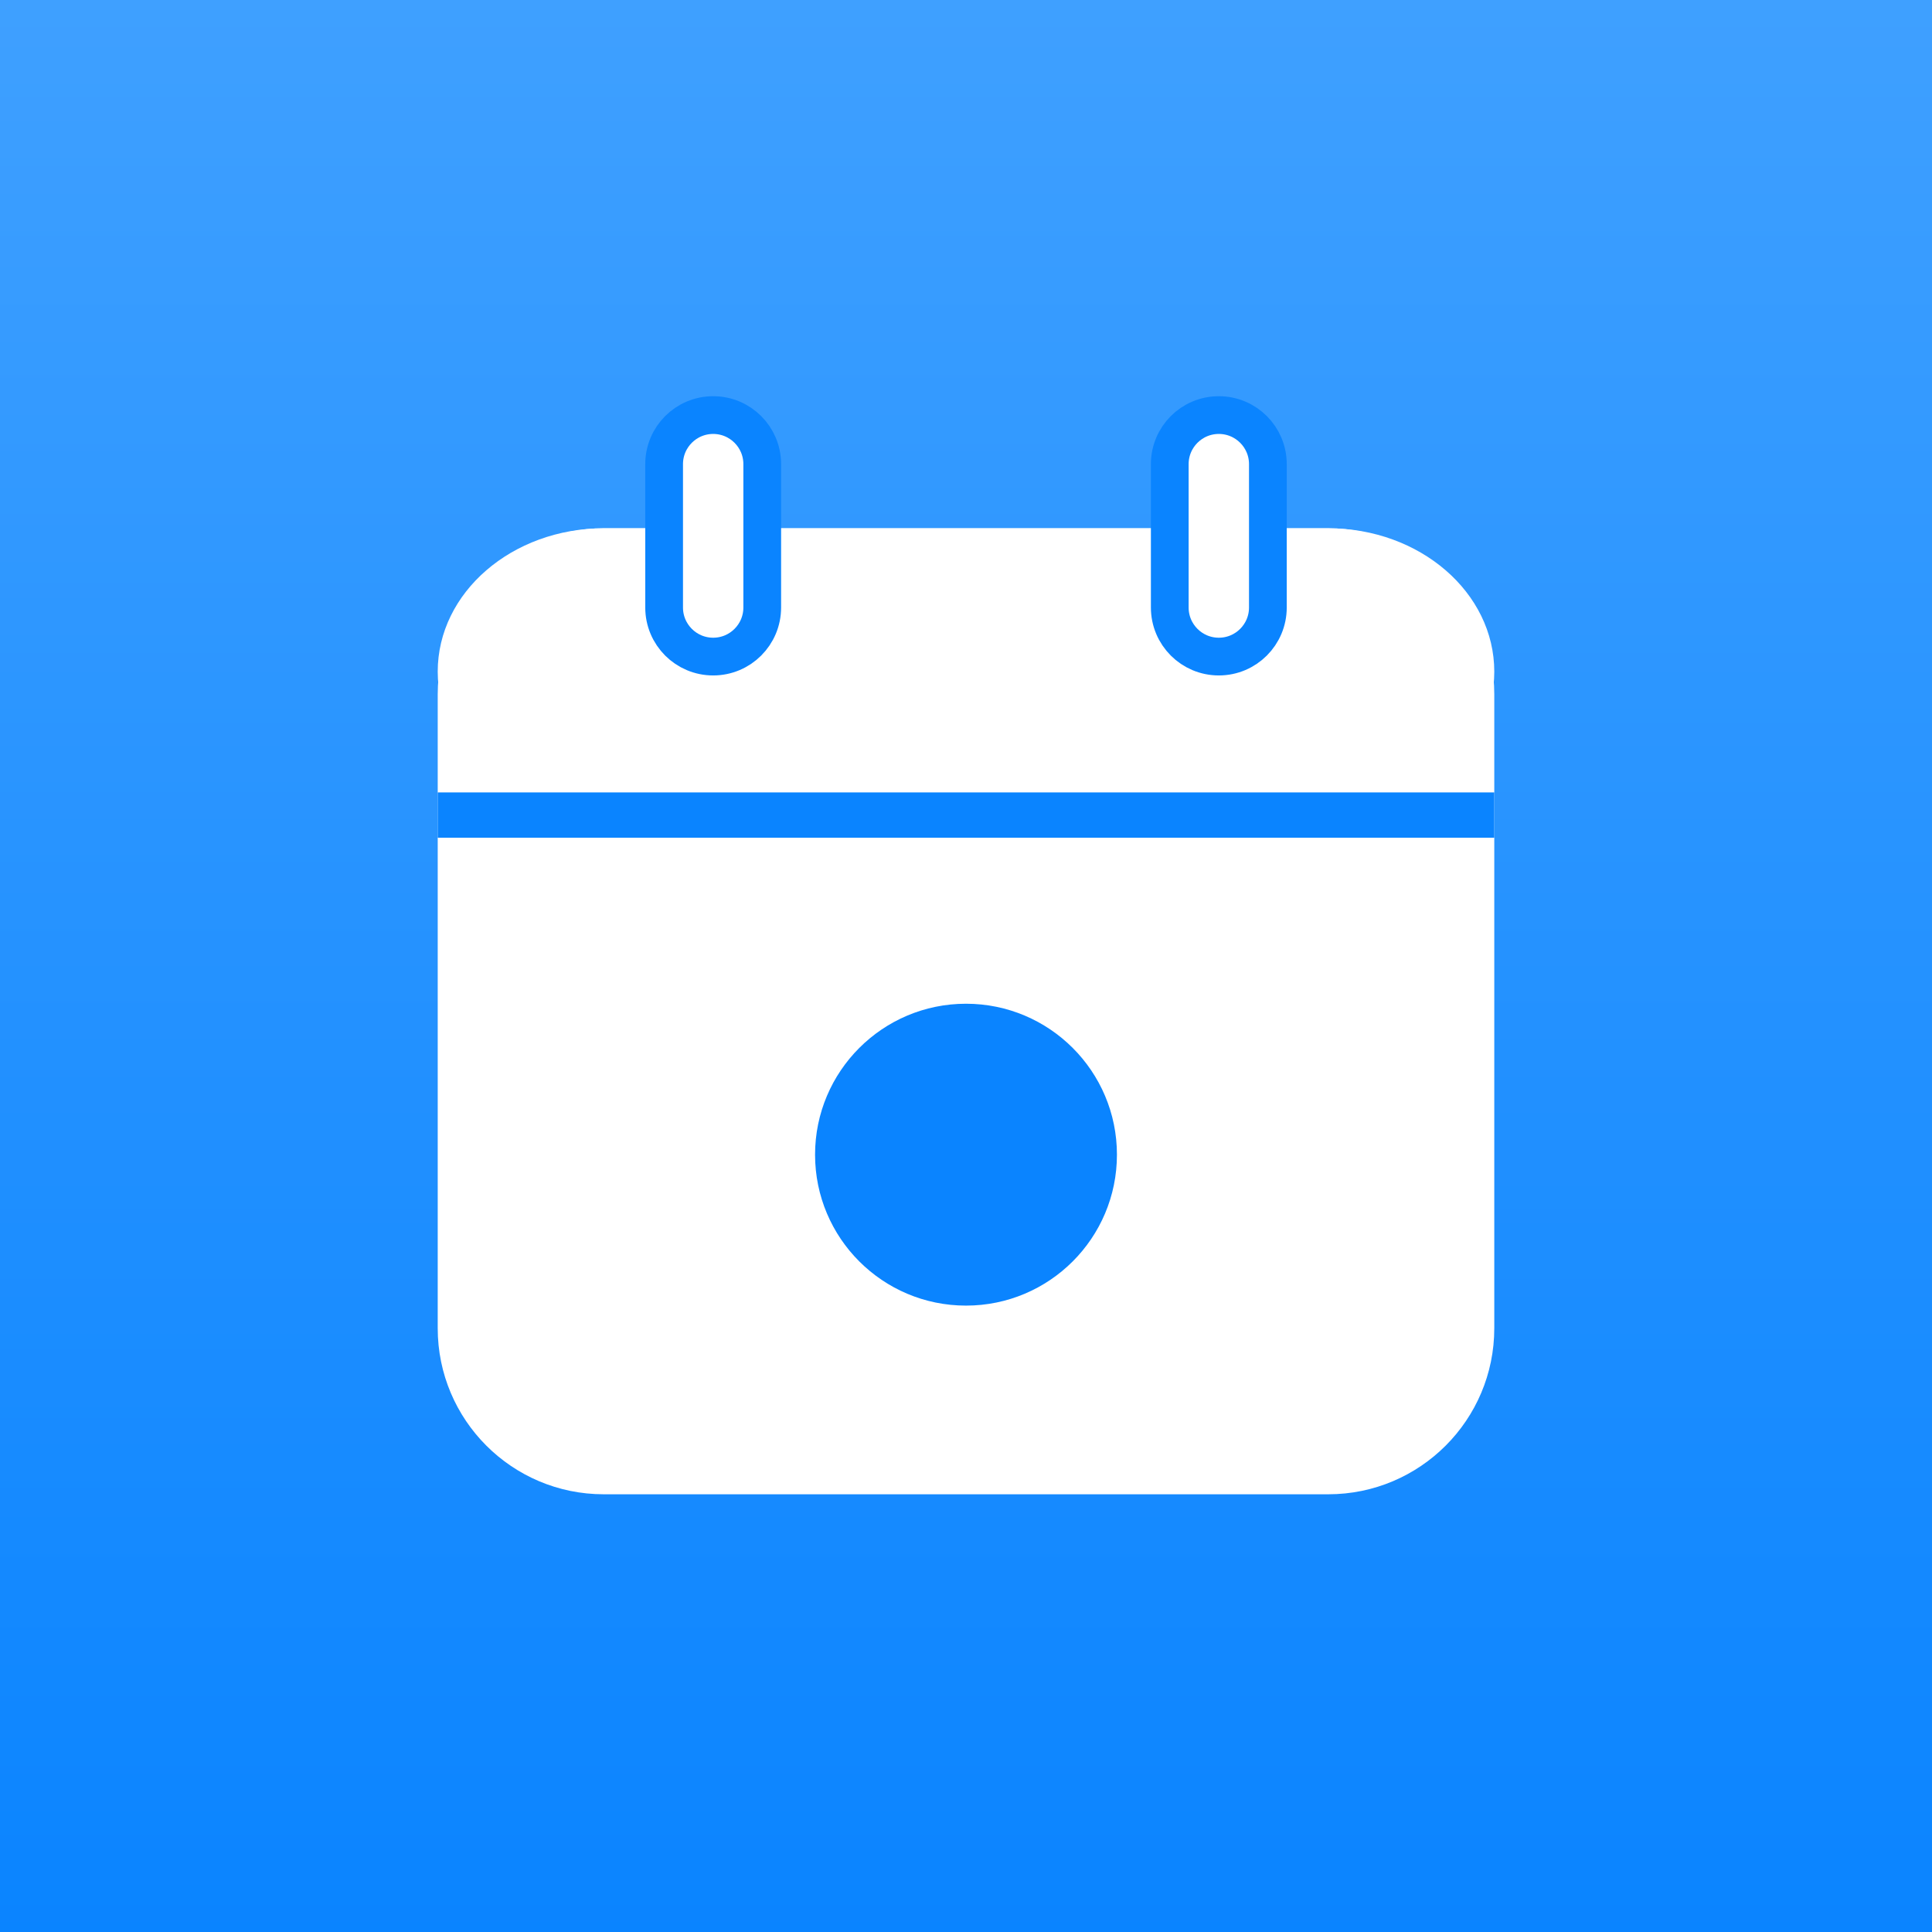
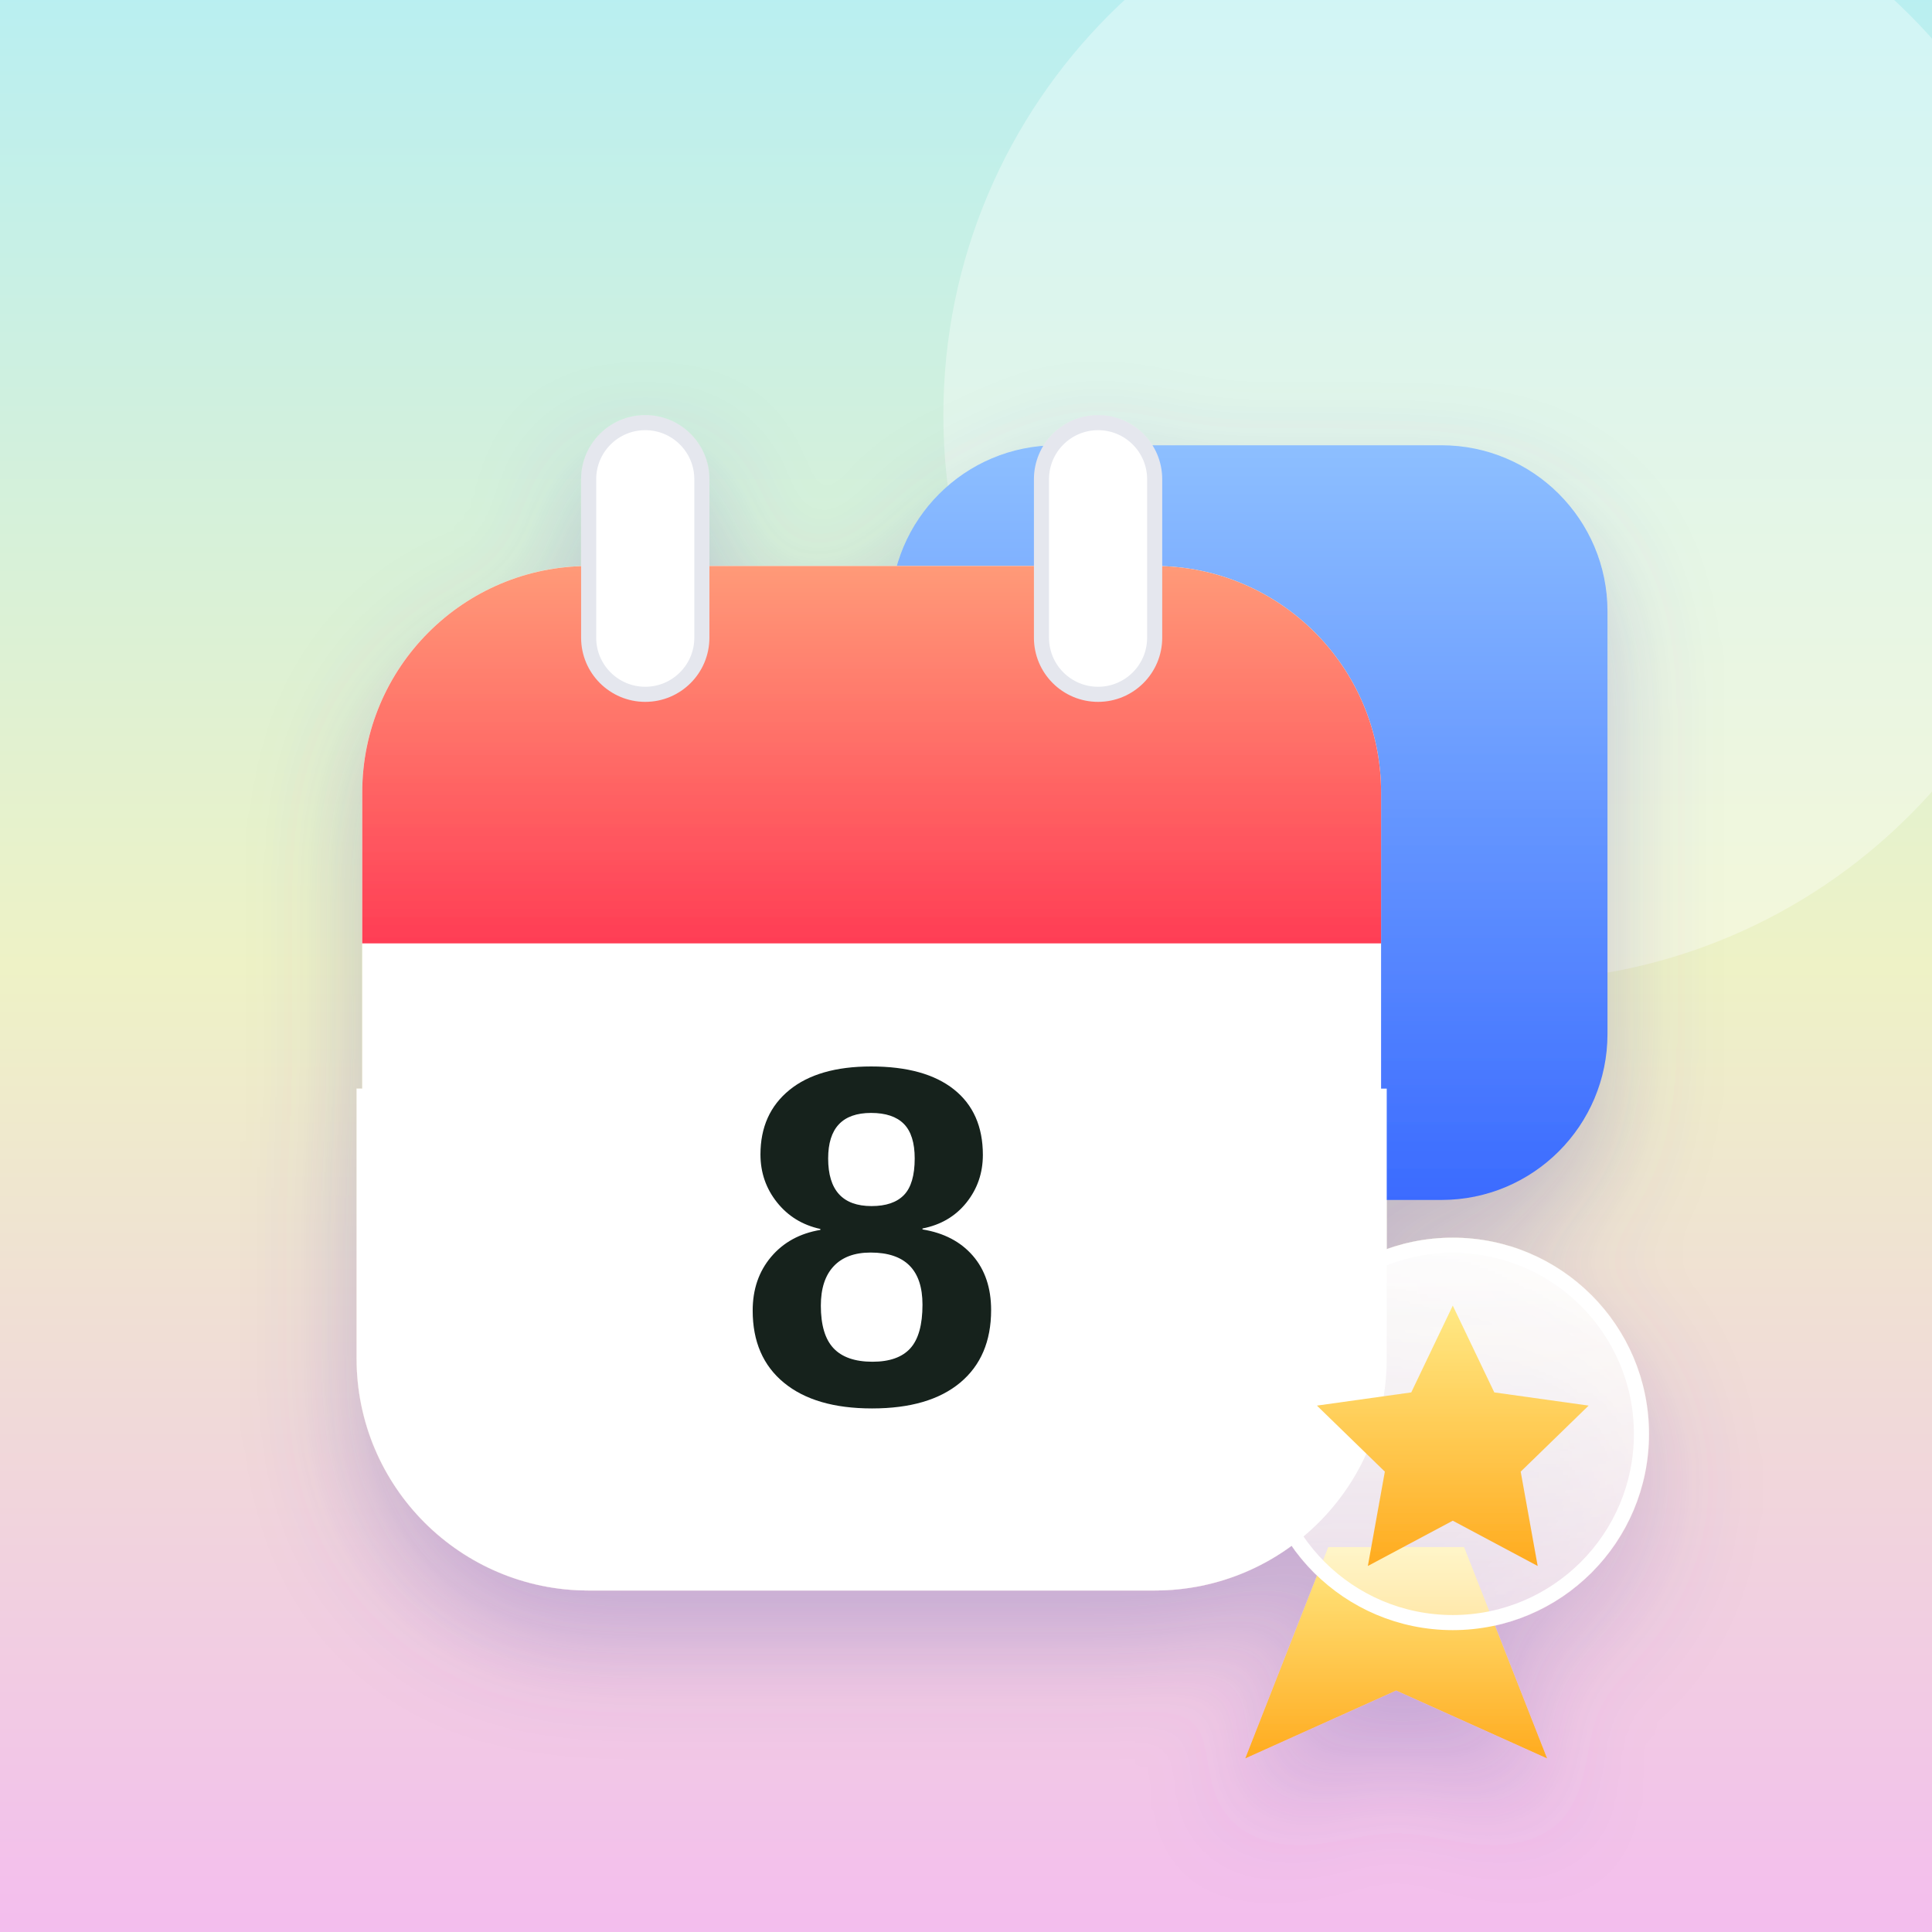
<svg xmlns="http://www.w3.org/2000/svg" viewBox="0 0 512 512">
  <defs>
-     <linearGradient id="g" x1="0" y1="0" x2="0" y2="1">
-       <stop offset="0" stop-color="#3fa0ff" />
-       <stop offset="1" stop-color="#0a84ff" />
+     <linearGradient id="bg" x1="0" y1="0" x2="0" y2="1">
+       <stop offset="0" stop-color="#b9eff1" />
+       <stop offset=".5" stop-color="#eef2c6" />
+       <stop offset="1" stop-color="#f3bdee" />
    </linearGradient>
+     <linearGradient id="r" x1="0" y1="0" x2="0" y2="1">
+       <stop offset="0" stop-color="#ff9a78" />
+       <stop offset="1" stop-color="#ff3d55" />
+     </linearGradient>
+     <linearGradient id="b" x1="0" y1="0" x2="0" y2="1">
+       <stop offset="0" stop-color="#8dbfff" />
+       <stop offset="1" stop-color="#3b6bff" />
+     </linearGradient>
+     <linearGradient id="y" x1="0" y1="0" x2="0" y2="1">
+       <stop offset="0" stop-color="#ffe985" />
+       <stop offset="1" stop-color="#ffab1f" />
+     </linearGradient>
+     <linearGradient id="w" x1="0" y1="0" x2="0" y2="1">
+       <stop offset="0" stop-color="#fff" stop-opacity=".95" />
+       <stop offset="1" stop-color="#fff" stop-opacity=".45" />
+     </linearGradient>
+     <filter id="s" x="-20%" y="-20%" width="140%" height="150%">
+       <feDropShadow dx="0" dy="14" stdDeviation="14" flood-color="#5a50b4" flood-opacity=".3" />
+     </filter>
  </defs>
-   <rect width="512" height="512" fill="url(#g)" />
-   <rect x="116" y="140" width="280" height="256" rx="44" fill="#fff" />
-   <rect x="116" y="140" width="280" height="76" rx="44" fill="#fff" />
-   <path d="M116 216h280" stroke="#0a84ff" stroke-width="12" />
-   <rect x="176" y="110" width="26" height="64" rx="13" fill="#fff" stroke="#0a84ff" stroke-width="10" />
-   <rect x="310" y="110" width="26" height="64" rx="13" fill="#fff" stroke="#0a84ff" stroke-width="10" />
-   <circle cx="256" cy="306" r="40" fill="#0a84ff" />
+   <rect width="512" height="512" fill="url(#bg)" />
+   <circle cx="400" cy="110" r="150" fill="#fff" fill-opacity=".35" />
+   <g filter="url(#s)">
+     <rect x="236" y="118" width="190" height="200" rx="44" fill="url(#b)" />
+     <rect x="96" y="150" width="270" height="270" rx="60" fill="#fff" />
+     <path d="M96 210a60 60 0 0 1 60-60h150a60 60 0 0 1 60 60v40H96z" fill="url(#r)" />
+     <rect x="156" y="112" width="30" height="72" rx="15" fill="#fff" stroke="#e5e7ee" stroke-width="4" />
+     <rect x="276" y="112" width="30" height="72" rx="15" fill="#fff" stroke="#e5e7ee" stroke-width="4" />
+     <path d="M96 290h270v70a60 60 0 0 1-60 60H156a60 60 0 0 1-60-60z" fill="url(#w)" stroke="#fff" stroke-width="3" />
+     <text x="231" y="372" text-anchor="middle" font-size="128" font-weight="800" fill="#13211d" font-family="Arial,Helvetica,sans-serif">8</text>
+     <path d="M352 410l-22 56 40-18 40 18-22-56z" fill="url(#y)" />
+     <circle cx="385" cy="380" r="50" fill="url(#w)" stroke="#fff" stroke-width="4" />
+     <path d="M385 346l11 23 25 3.5-18 17.5 4.5 25-22.5-12-22.5 12 4.5-25-18-17.5 25-3.5z" fill="url(#y)" />
+   </g>
</svg>
